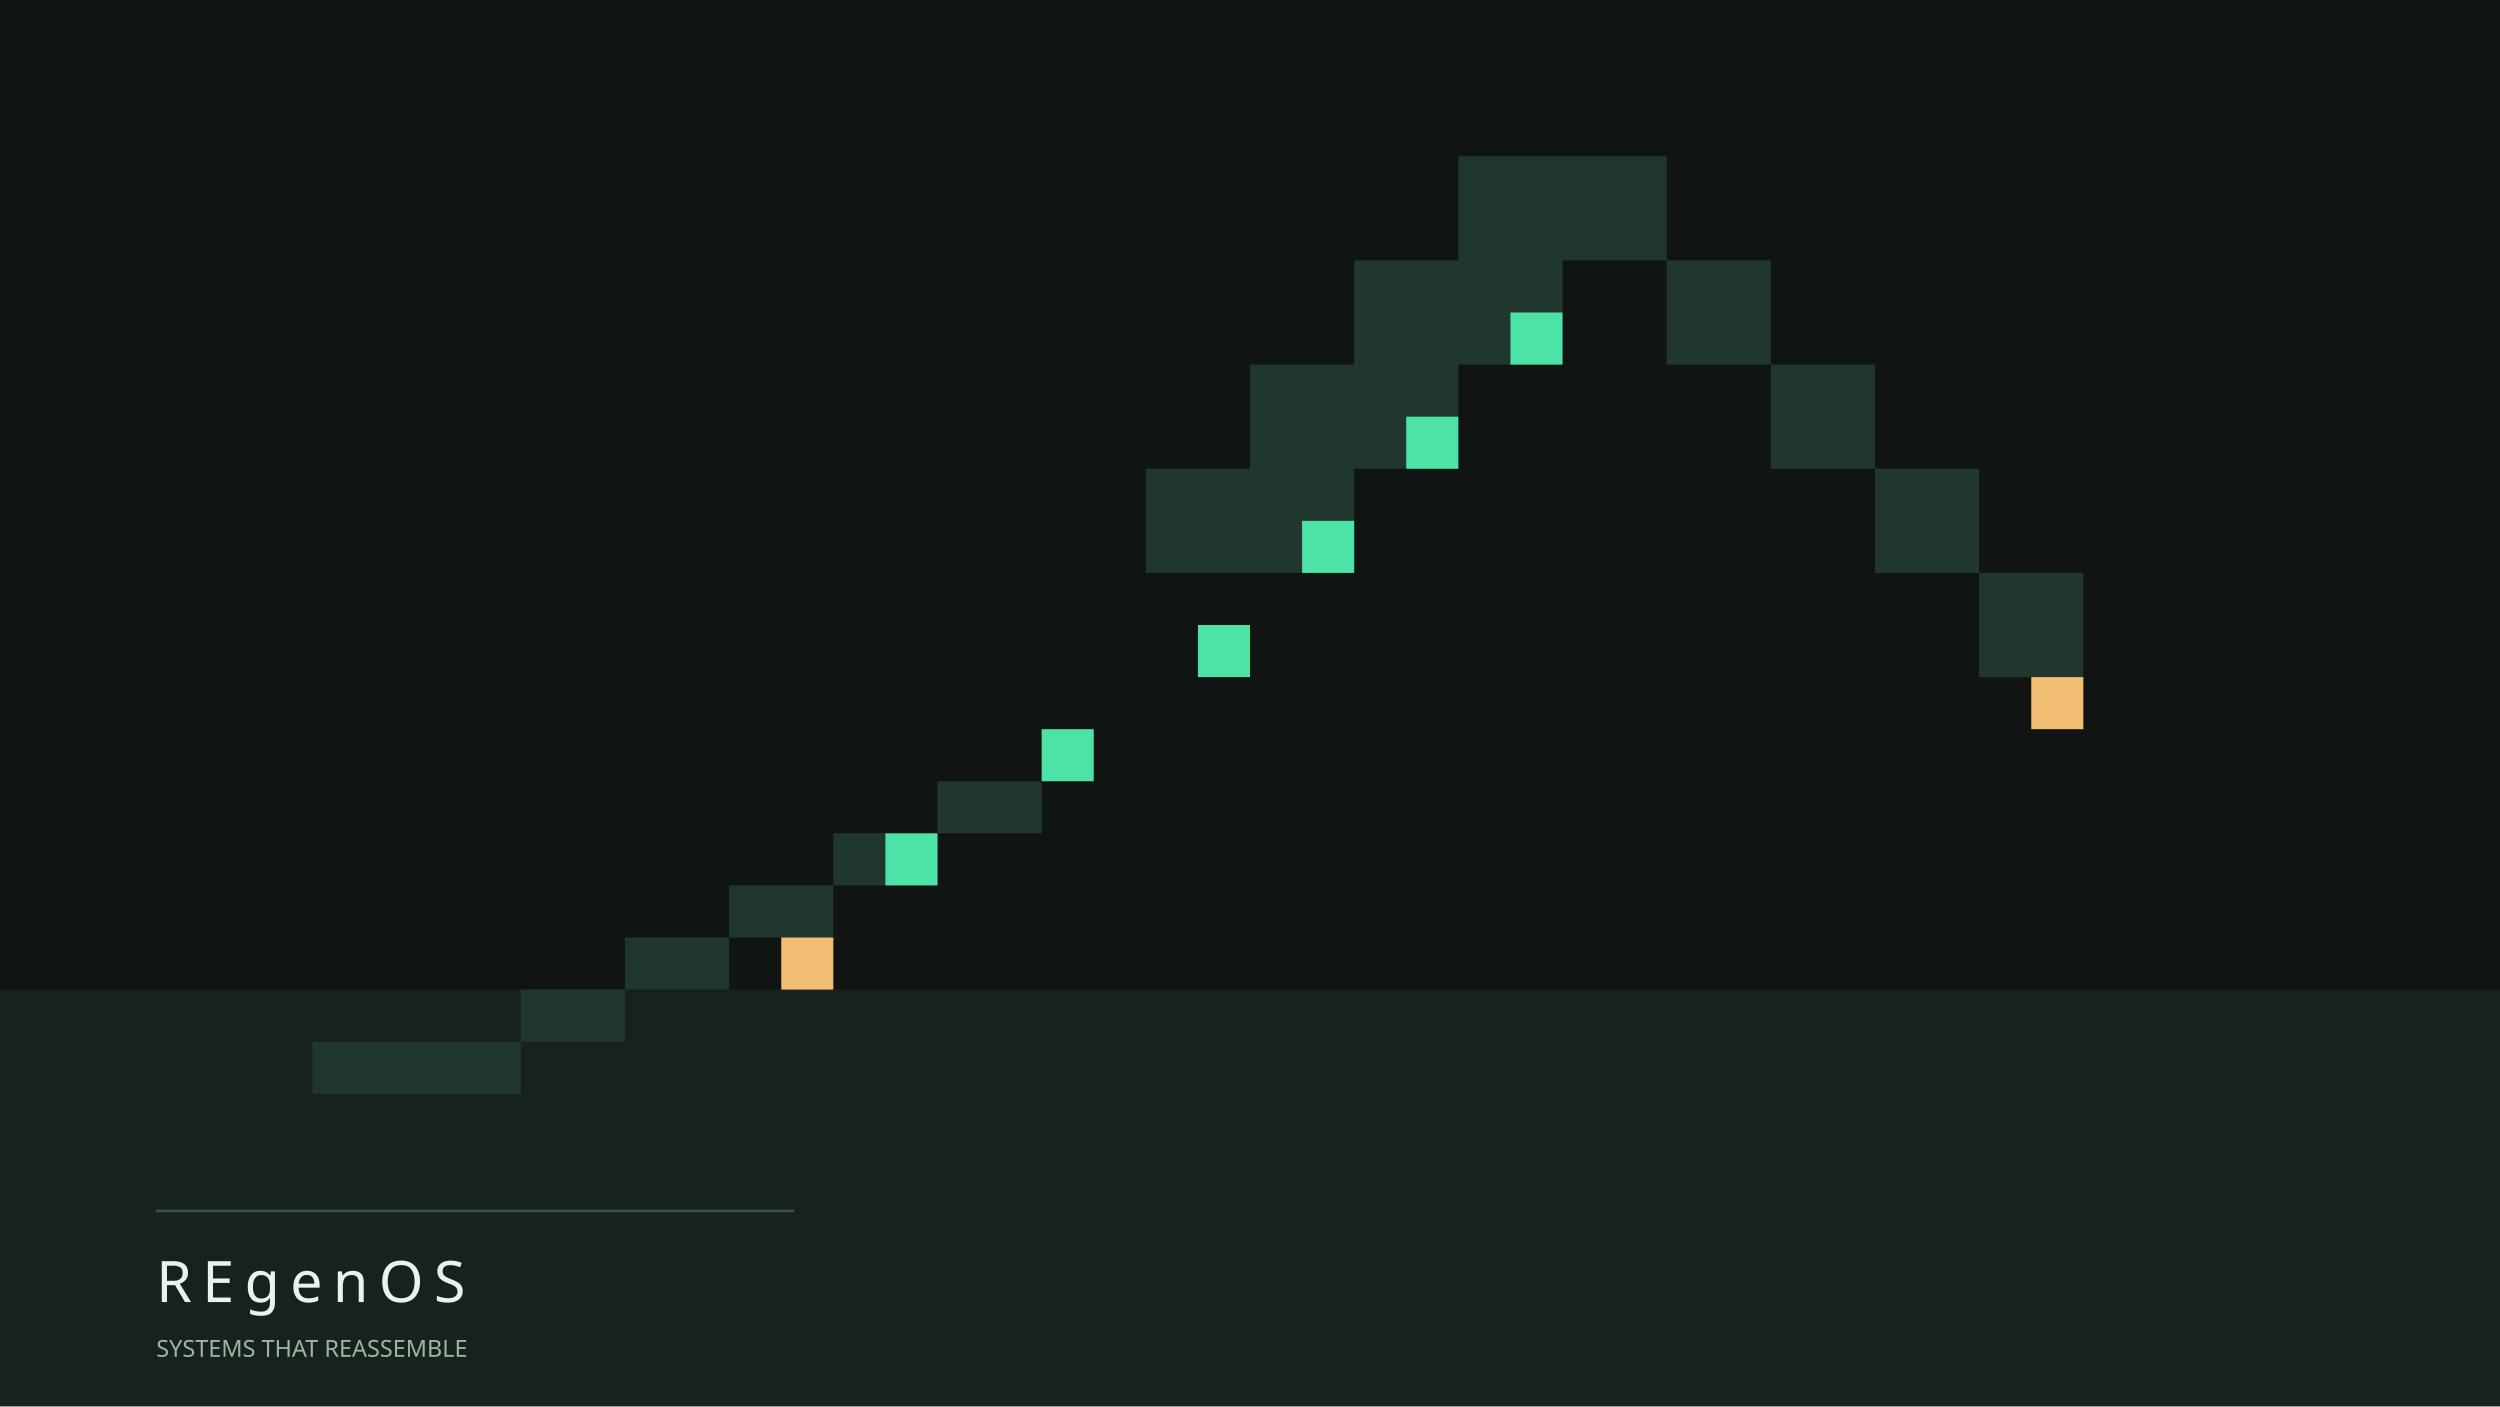
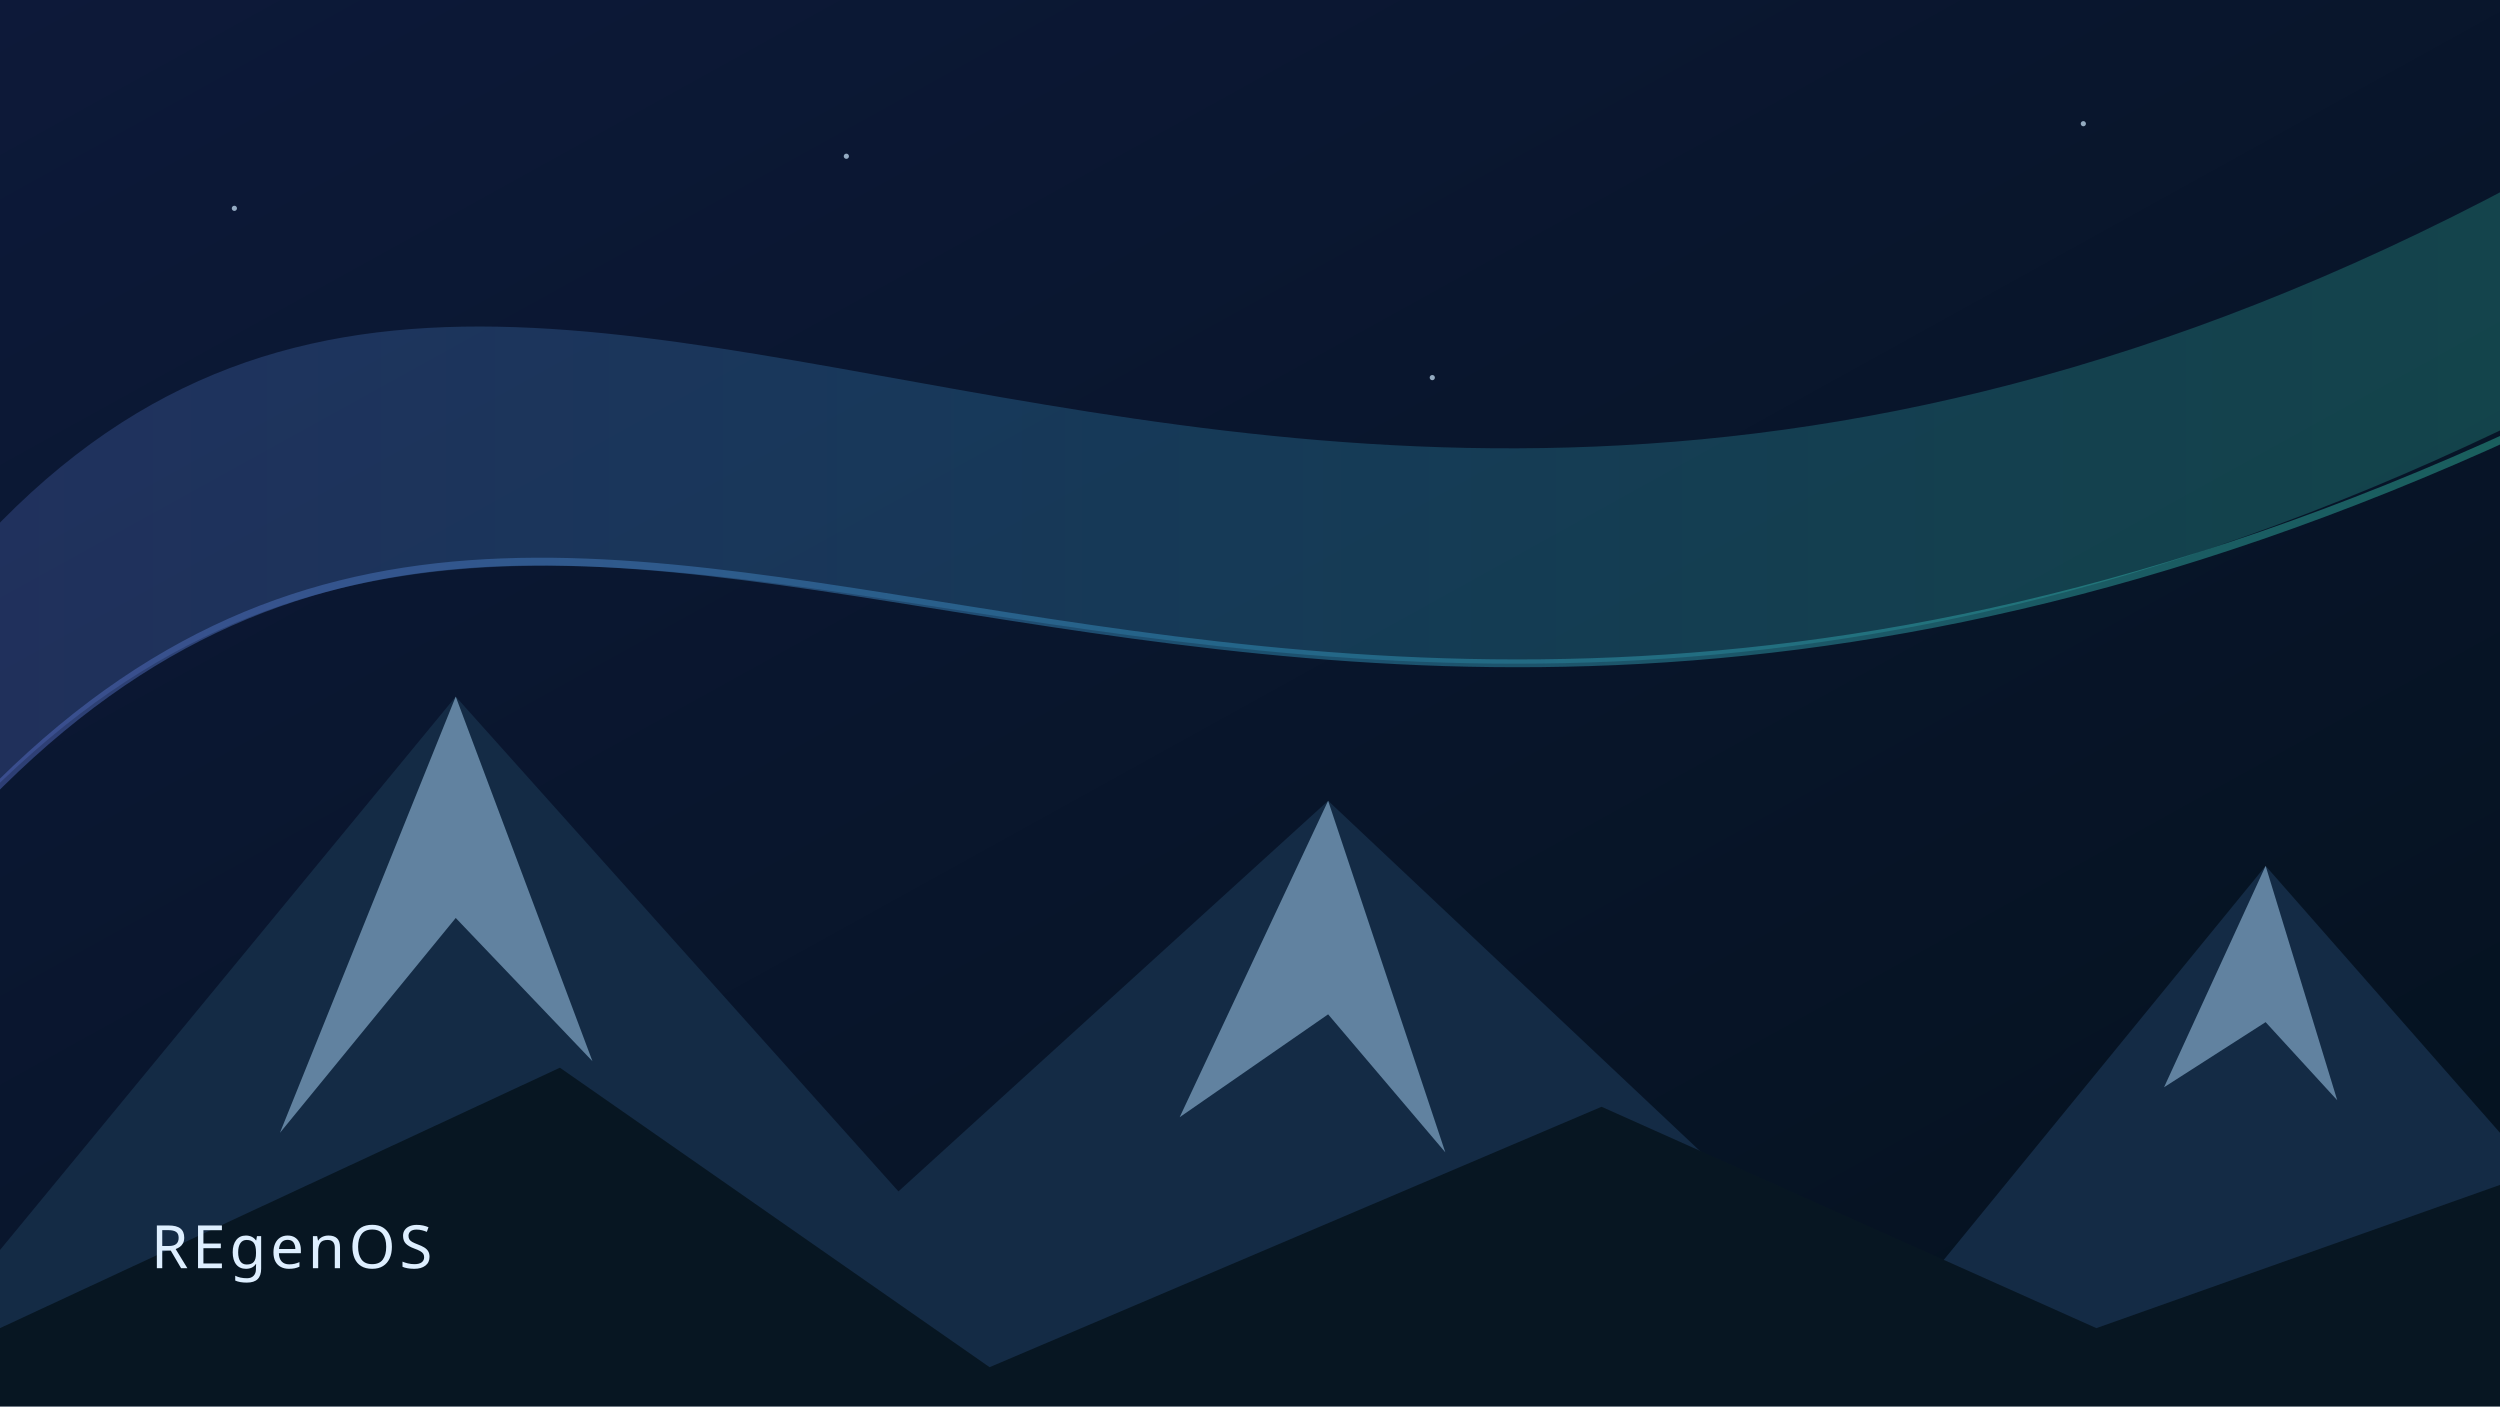
<svg xmlns="http://www.w3.org/2000/svg" viewBox="0 0 1920 1080">
-   <rect width="1920" height="1080" fill="#101513" />
-   <path d="M0 760h1920v320H0z" fill="#17221d" />
-   <g fill="#20372d">
-     <path d="M1120 120h160v80h-80v80h-80v80h-80v80H880v-80h80v-80h80v-80h80z" />
-     <path d="M1280 200h80v80h-80zM1360 280h80v80h-80zM1440 360h80v80h-80zM1520 440h80v80h-80z" />
-     <path d="M240 800h160v40H240zM400 760h80v40h-80zM480 720h80v40h-80zM560 680h80v40h-80zM640 640h80v40h-80zM720 600h80v40h-80z" />
+   <defs>
+     <linearGradient id="night" x2="1" y2="1">
+       <stop stop-color="#0d1939" />
+       <stop offset="1" stop-color="#04121e" />
+     </linearGradient>
+     <linearGradient id="aurora">
+       <stop stop-color="#6576d9" />
+       <stop offset=".48" stop-color="#3aa6d5" />
+       <stop offset="1" stop-color="#35d5ad" />
+     </linearGradient>
+   </defs>
+   <rect width="1920" height="1080" fill="url(#night)" />
+   <path d="M-120 560C340-200 900 770 2040 80L2020 280C920 870 420 60-80 690Z" fill="url(#aurora)" opacity=".25" />
+   <path d="M-70 680C430 60 900 870 2040 280" fill="none" stroke="url(#aurora)" stroke-width="6" opacity=".4" />
+   <path d="M0 960 350 535 690 915 1020 615 1450 1020 1740 665 1920 870V1080H0Z" fill="#142b45" />
+   <path d="m350 535 105 280-105-110-135 165Zm670 80 90 270-90-106-114 79Zm720 50 55 180-55-60-78 50Z" fill="#a1cbeb" opacity=".55" />
+   <path d="M0 1020 430 820 760 1050 1230 850 1610 1020 1920 910V1080H0Z" fill="#071622" />
+   <g fill="#cee9ff" opacity=".7">
+     <circle cx="180" cy="160" r="2" />
+     <circle cx="650" cy="120" r="2" />
+     <circle cx="1100" cy="290" r="2" />
+     <circle cx="1600" cy="95" r="2" />
  </g>
-   <g fill="#4de3a7">
-     <rect x="1160" y="240" width="40" height="40" />
-     <rect x="1080" y="320" width="40" height="40" />
-     <rect x="1000" y="400" width="40" height="40" />
-     <rect x="920" y="480" width="40" height="40" />
-     <rect x="800" y="560" width="40" height="40" />
-     <rect x="680" y="640" width="40" height="40" />
-   </g>
-   <g fill="#f1bd73">
-     <rect x="1560" y="520" width="40" height="40" />
-     <rect x="600" y="720" width="40" height="40" />
-   </g>
-   <path d="M120 930h490" stroke="#385344" stroke-width="2" />
-   <text x="120" y="1000" fill="#e7f4eb" font-family="sans-serif" font-size="44" letter-spacing="8">REgenOS</text>
-   <text x="120" y="1042" fill="#9cb6a5" font-family="sans-serif" font-size="18">SYSTEMS THAT REASSEMBLE</text>
+   <text x="116" y="974" fill="#deefff" font-family="sans-serif" font-size="46" letter-spacing="3">REgenOS</text>
</svg>
